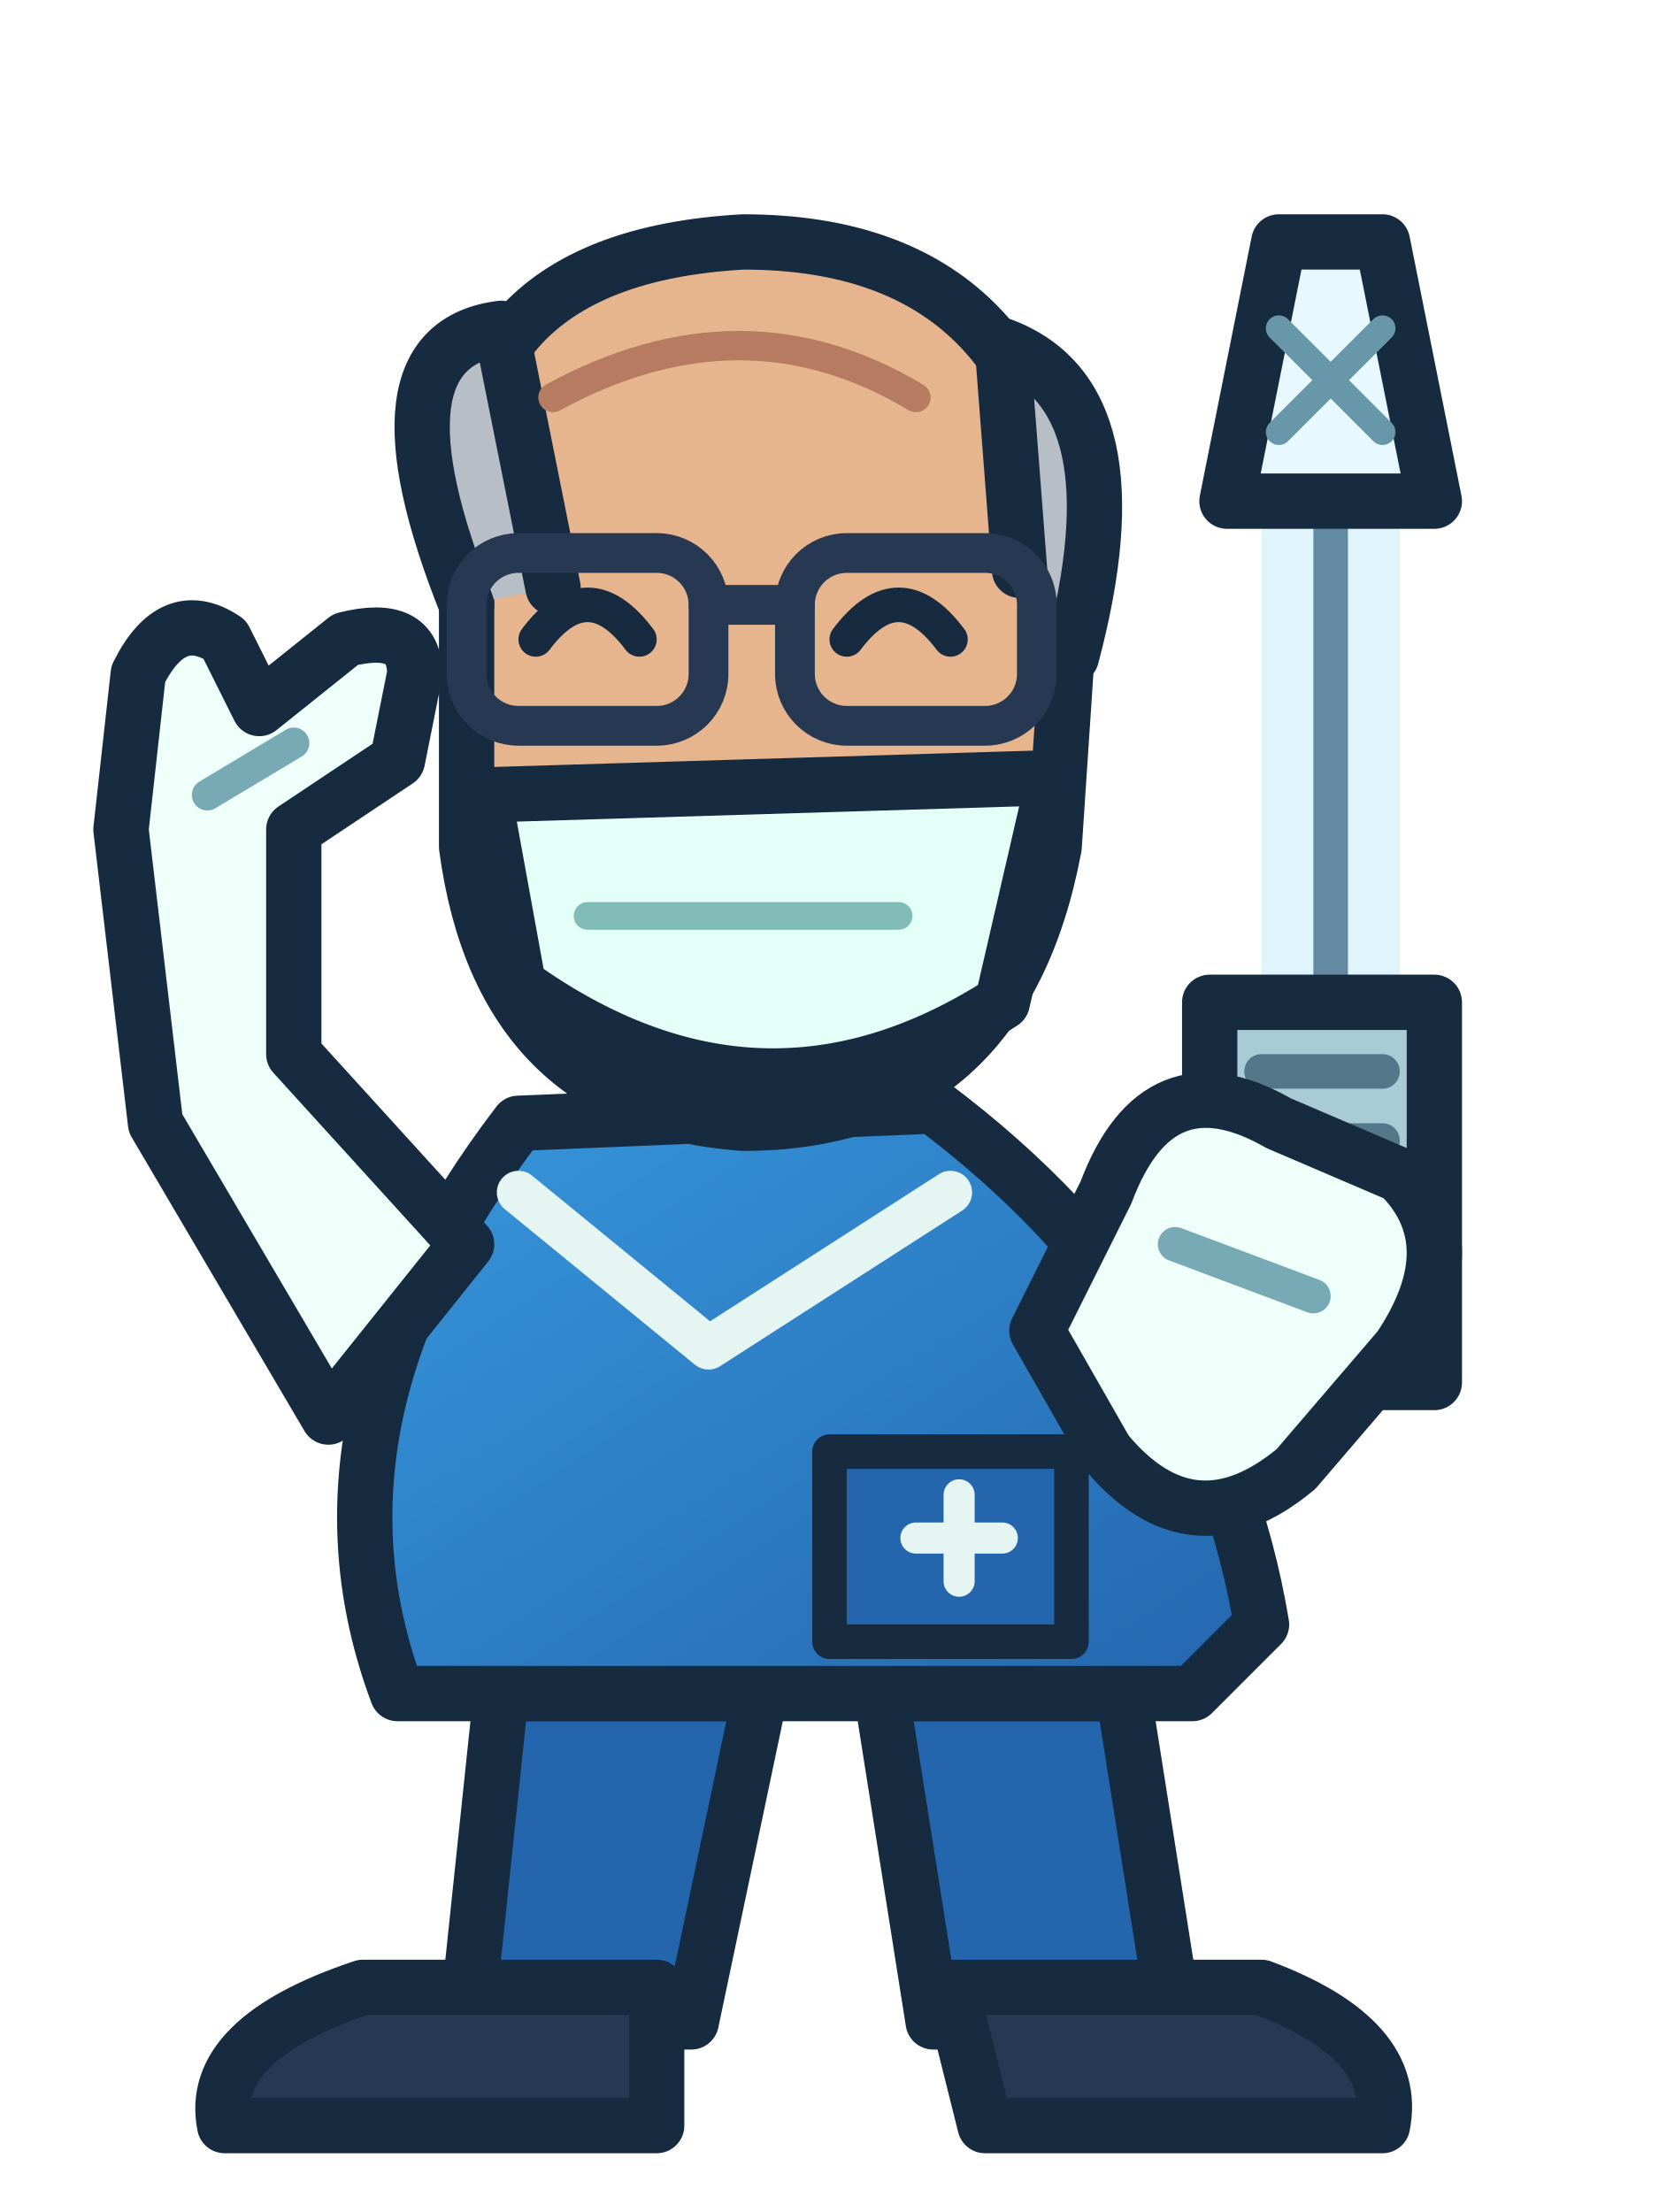
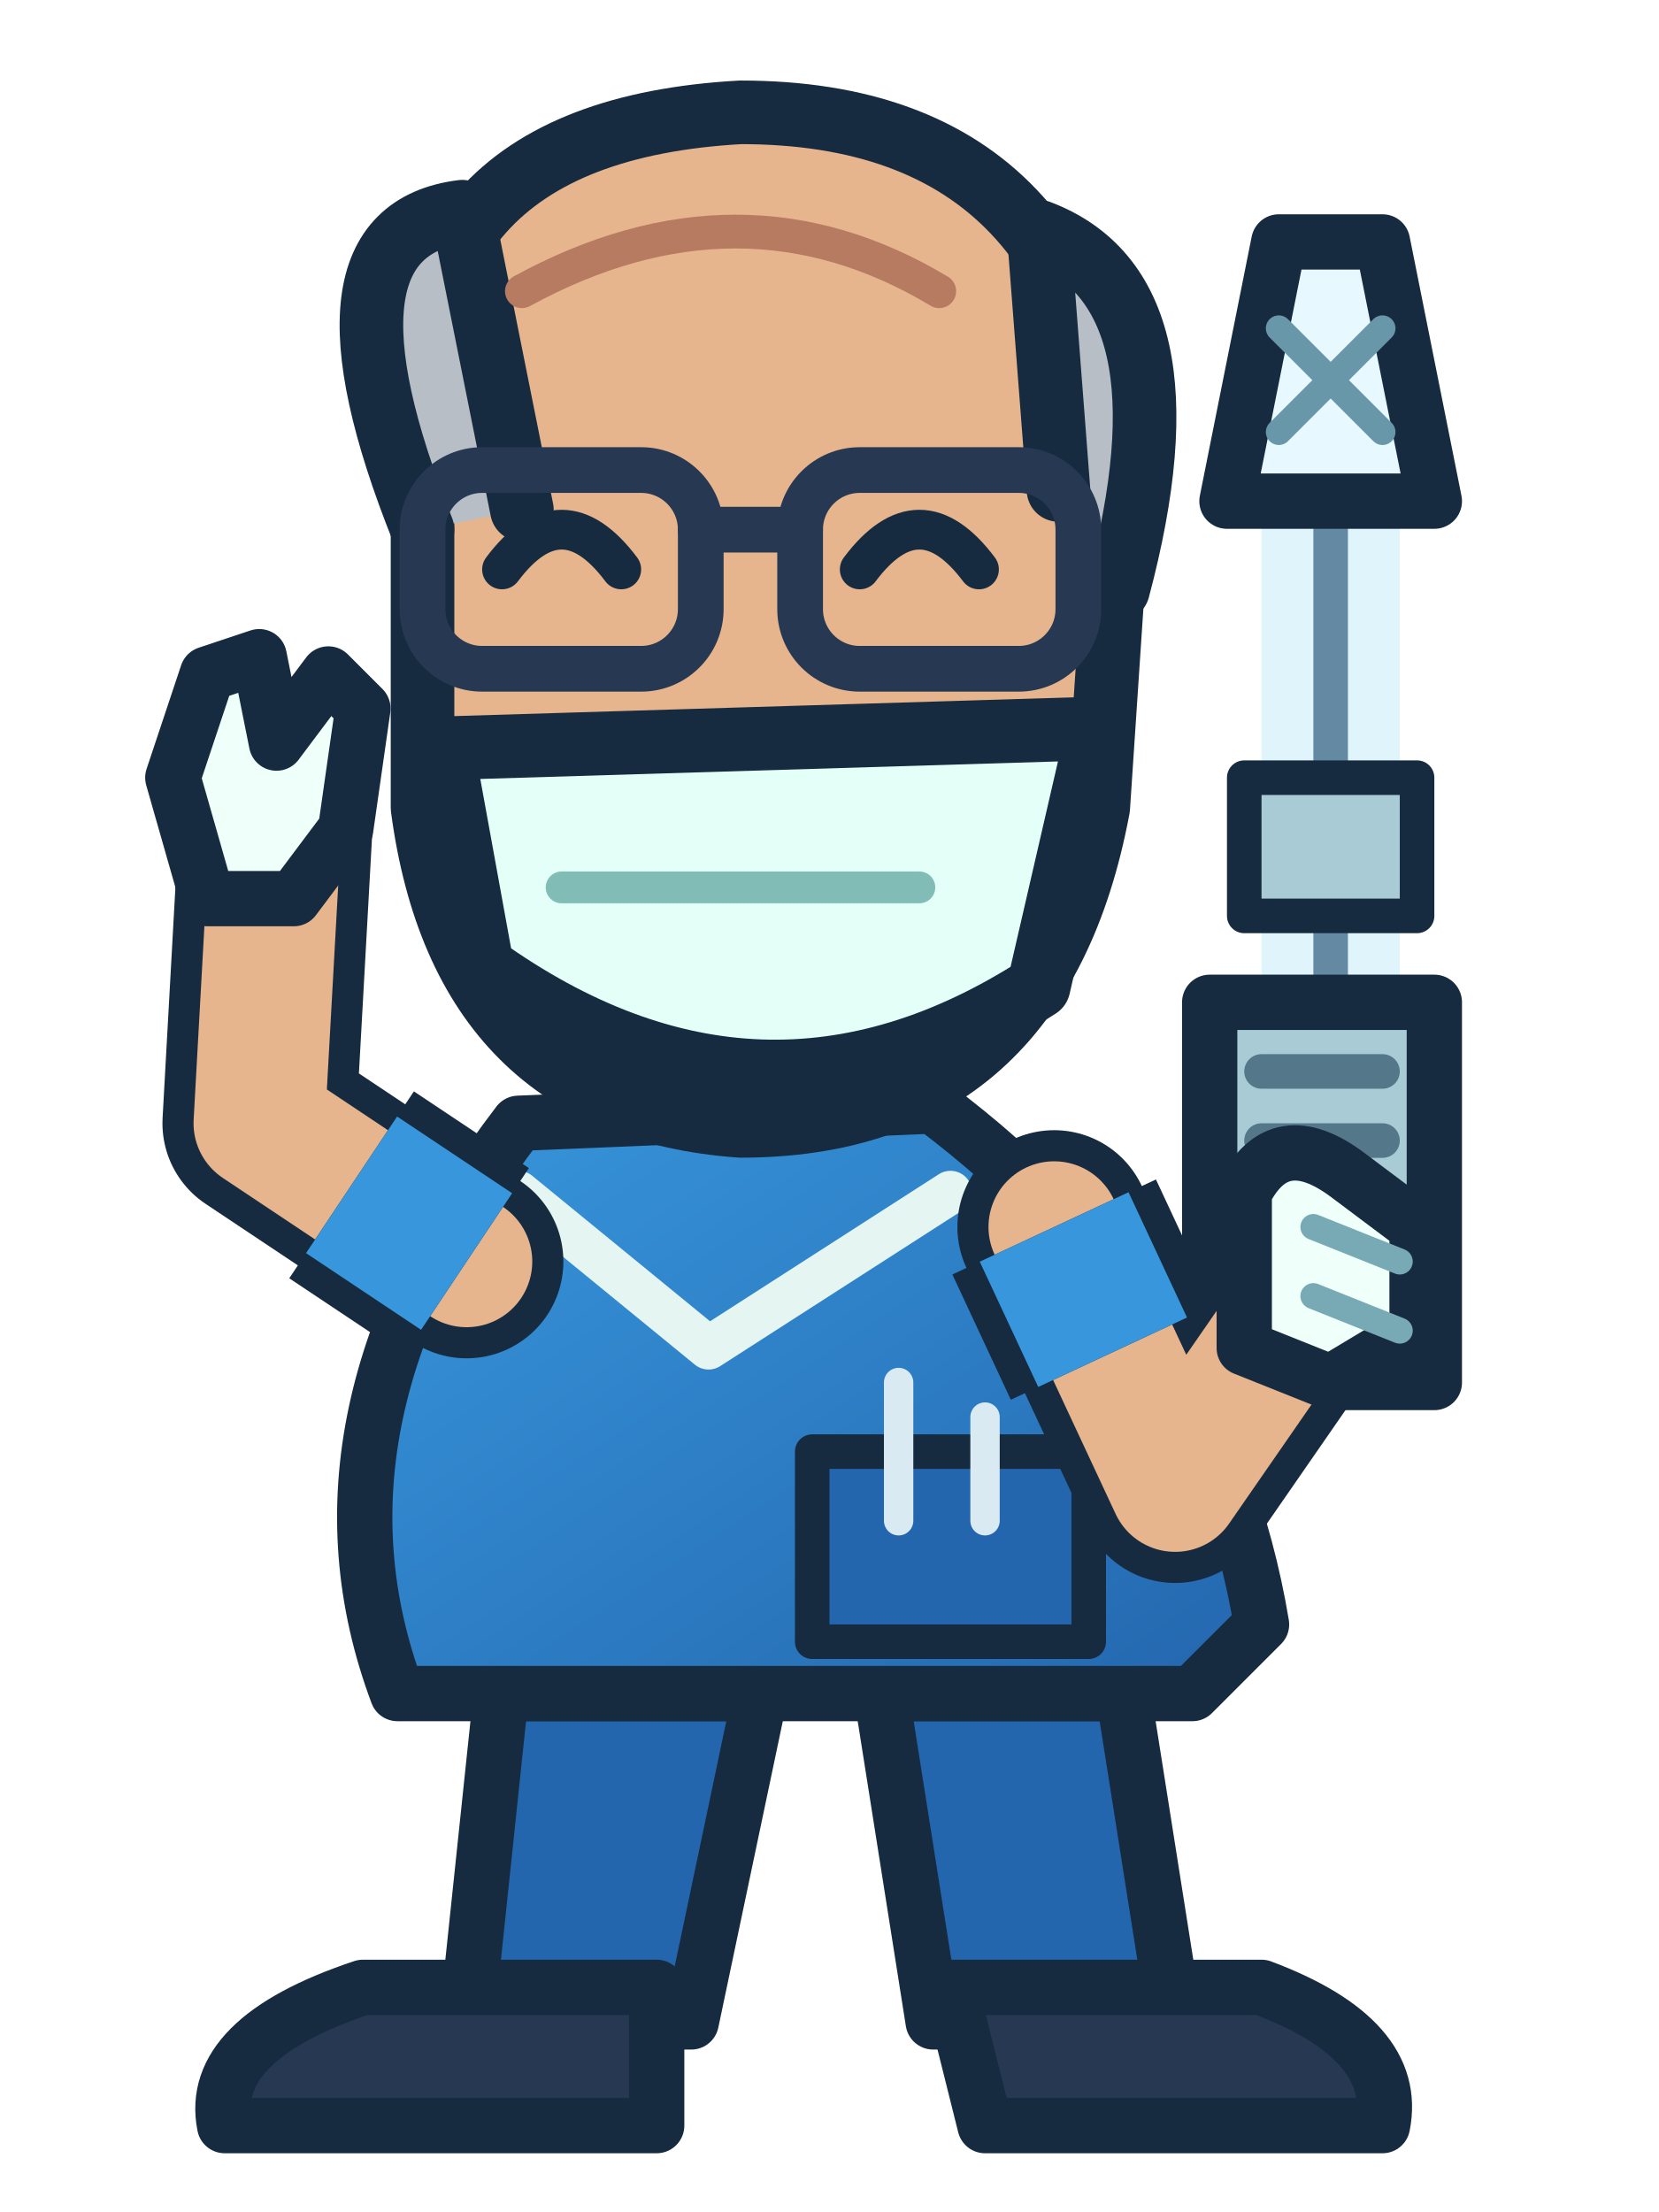
<svg xmlns="http://www.w3.org/2000/svg" width="96" height="128" viewBox="0 0 96 128" role="img" aria-labelledby="leo-victory-title leo-victory-desc">
  <defs>
    <linearGradient id="leo-victory-scrubs" x1="0" y1="0" x2="1" y2="1">
      <stop stop-color="#3897dc" />
      <stop offset="1" stop-color="#2366ae" />
    </linearGradient>
  </defs>
  <g stroke="#162b40" stroke-width="3.2" stroke-linejoin="round" stroke-linecap="round">
    <g id="leo-victory-legs">
      <path d="M29 98H44L40 117H27ZM51 98H65L68 117H54Z" fill="#2366ae" />
      <path d="M21 115H38V123H13Q12 118 21 115ZM55 115H73Q81 118 80 123H57Z" fill="#263852" />
    </g>
    <g id="leo-victory-torso">
      <path d="M30 65L54 64Q70 76 73 94L69 98H23Q17 82 30 65Z" fill="url(#leo-victory-scrubs)" />
      <path d="M30 69L41 78L55 69" fill="none" stroke="#e4f5f2" stroke-width="2.5" />
-       <path d="M48 84H62V95H48Z" fill="#2366ae" stroke-width="2" />
-       <path d="M53 89h5m-2.5-2.5v5" stroke="#e4f5f2" stroke-width="1.8" />
+       <g id="leo-victory-pockets">
+         <path d="M47 84H63V95H47Z" fill="#2366ae" stroke-width="2" />
+         <path d="M52 80V88M57 82V88" fill="none" stroke="#d9eaf2" stroke-width="1.7" />
+       </g>
    </g>
    <g id="leo-victory-tool">
      <path d="M77 69V29" stroke="#e0f4fc" stroke-width="8" />
      <path d="M77 61V30" stroke="#638aa2" stroke-width="2" />
      <path d="M71 29h12l-3-15h-6z" fill="#e8f8ff" />
      <path d="m74 19 6 6m-6 0 6-6" stroke="#6997aa" stroke-width="1.5" />
      <path d="M70 58H83V80H70Z" fill="#a8cbd6" />
      <path d="M73 62h7m-7 4h7" stroke="#547789" stroke-width="2" />
+       <path d="M72 45H82V53H72Z" fill="#a8cbd6" stroke-width="2" />
    </g>
    <g id="leo-victory-raised-arms">
-       <g id="leo-victory-gloves">
-         <path d="M27 72L17 61L17 48L23 44L24 39Q24 36 20 37L15 41L13 37Q10 35 8 39L7 48L9 65L19 82Z" fill="#effff9" />
-         <path d="M12 46l5-3" stroke="#78aab5" stroke-width="1.8" />
-         <path d="M64 69Q67 61 74 65L81 68Q85 72 81 78L75 85Q69 90 64 84L60 77Z" fill="#effff9" />
-         <path d="M68 72l8 3" stroke="#78aab5" stroke-width="2" />
+       <g id="leo-victory-free-arm">
+         <path d="M27,73L15,65L16,47" fill="none" stroke="#162b40" stroke-width="11.2" />
+         <path d="M27,73L15,65L16,47" fill="none" stroke="#e6b48d" stroke-width="7.6" />
+         <path d="M27,73L20.344,68.562" fill="none" stroke="#162b40" stroke-width="13" stroke-linecap="butt" />
+         <path d="M27,73L20.344,68.562" fill="none" stroke="#3897dc" stroke-width="9.5" stroke-linecap="butt" />
+         <g id="leo-victory-free-glove" transform="translate(16,47)">
+           <path d="M-4 5L-6-2L-4-8L-1-9L0-4L3-8L5-6L4 1L1 5Z" fill="#effff9" />
+         </g>
+       </g>
+       <g id="leo-victory-tool-arm">
+         <path d="M61,71L68,86L77,73" fill="none" stroke="#162b40" stroke-width="11.2" />
+         <path d="M61,71L68,86L77,73" fill="none" stroke="#e6b48d" stroke-width="7.6" />
+         <path d="M61,71L64.383,78.249" fill="none" stroke="#162b40" stroke-width="13" stroke-linecap="butt" />
+         <path d="M61,71L64.383,78.249" fill="none" stroke="#3897dc" stroke-width="9.5" stroke-linecap="butt" />
+         <g id="leo-victory-tool-glove" transform="translate(77,73)">
+           <path d="M-5 2L-5-4Q-3-8 1-5L5-2L5 4L0 7L-5 5Z" fill="#effff9" />
+           <path d="M-1-2L4 0M-1 2L4 4" fill="none" stroke="#78aab5" stroke-width="1.5" />
+         </g>
      </g>
    </g>
-     <g id="leo-victory-head">
+     <g id="leo-victory-head" transform="translate(44 64) scale(1.15) translate(-44 -64) ">
      <path d="M27 32Q25 15 43 14Q61 14 62 34L61 49Q58 65 43 65Q29 64 27 49Z" fill="#e6b48d" />
      <path d="M27 35Q21 20 29 19L32 34M59 33L58 20Q66 23 62 38" fill="#b7bec5" />
      <path d="M32 23Q43 17 53 23" fill="none" stroke="#b67b60" stroke-width="1.7" />
      <path d="M28 46L61 45L58 58Q44 67 30 57Z" fill="#e3fff8" />
      <path d="M34 53h18" stroke="#82bcb7" stroke-width="1.6" />
      <g fill="none" stroke="#263852" stroke-width="2.3">
        <rect x="27" y="32" width="14" height="10" rx="3" />
        <rect x="46" y="32" width="14" height="10" rx="3" />
        <path d="M41 35h5" />
      </g>
      <path d="M31 37q3-4 6 0m12 0q3-4 6 0" fill="none" stroke-width="2" />
    </g>
  </g>
</svg>
